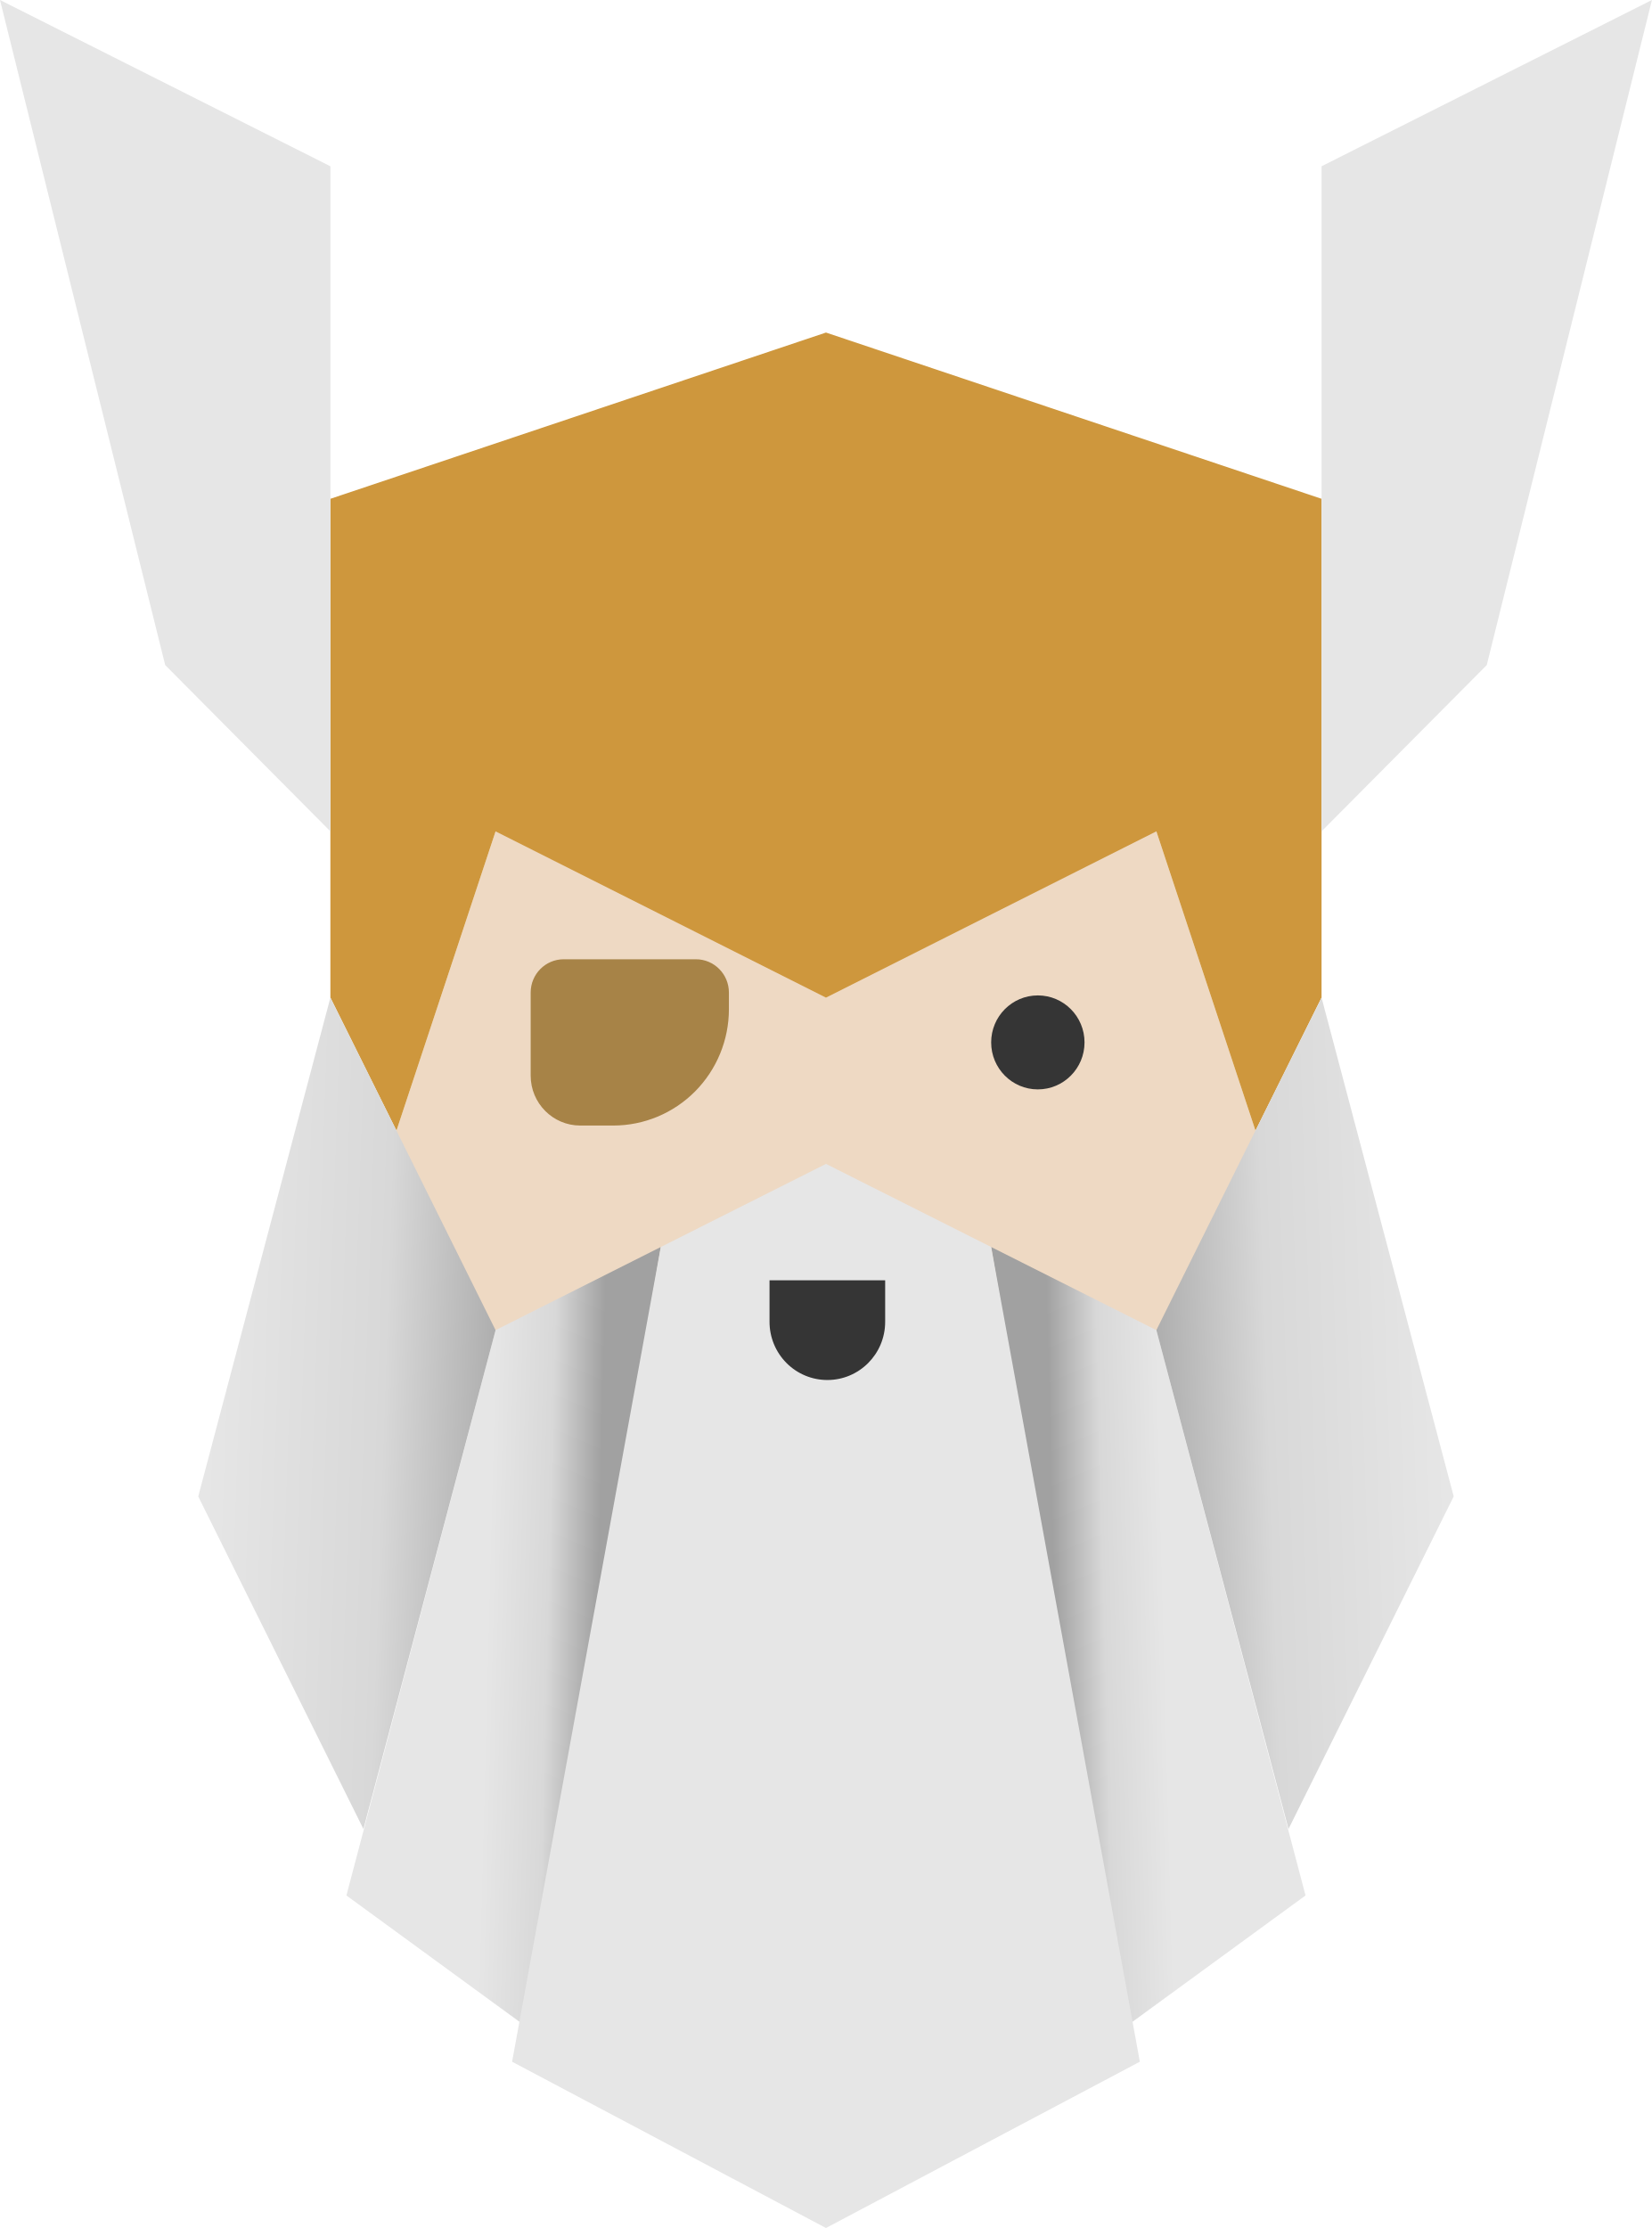
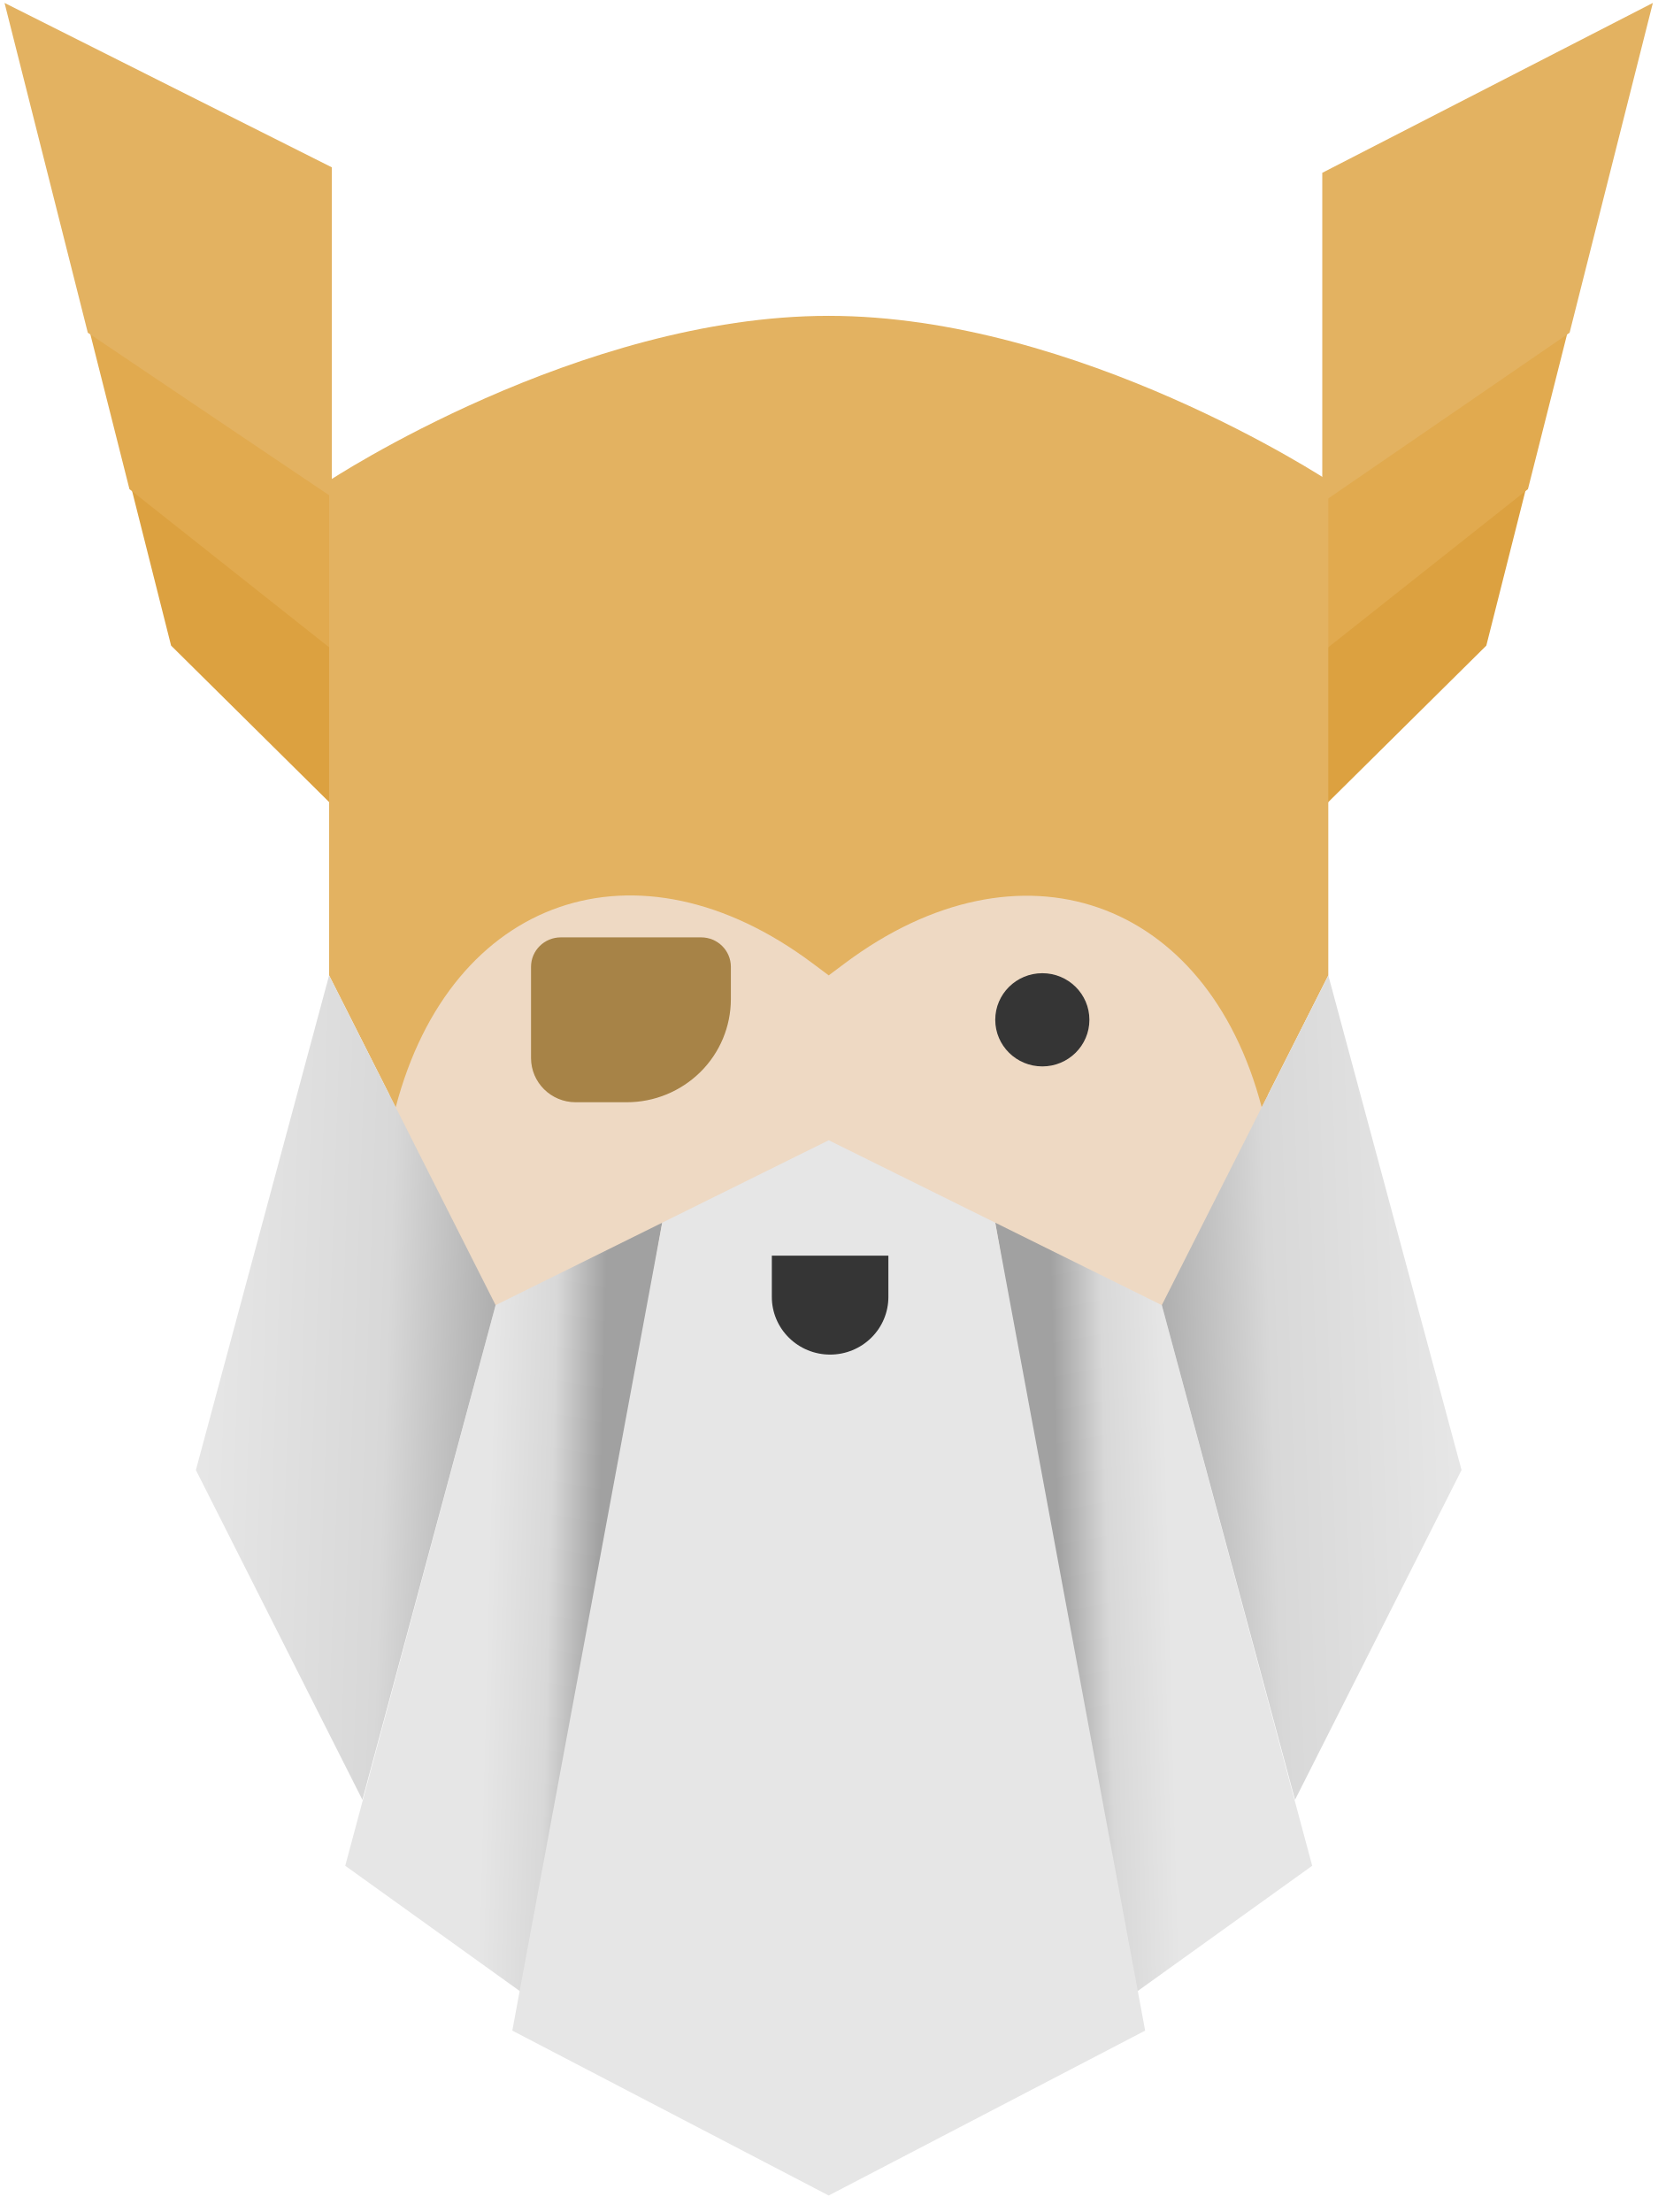
- <svg xmlns="http://www.w3.org/2000/svg" width="66" height="89" viewBox="0 0 66 89">
+ <svg xmlns="http://www.w3.org/2000/svg" width="67" height="89" viewBox="0 0 67 89">
  <defs>
-     <linearGradient x1="43.921%" y1="59.791%" x2="78.853%" y2="62.034%" id="a">
-       <stop stop-color="#E6E6E6" offset="0%" />
-       <stop stop-color="#D8D8D8" offset="55%" />
-       <stop stop-color="#A1A1A1" offset="100%" />
+     <linearGradient id="a" x1="43.923%" x2="78.855%" y1="59.791%" y2="62.034%">
+       <stop offset="0%" stop-color="#E6E6E6" />
+       <stop offset="56%" stop-color="#D8D8D8" />
+       <stop offset="100%" stop-color="#A1A1A1" />
    </linearGradient>
-     <linearGradient x1="56.079%" y1="59.791%" x2="21.147%" y2="62.034%" id="b">
-       <stop stop-color="#E6E6E6" offset="0%" />
-       <stop stop-color="#D8D8D8" offset="55%" />
-       <stop stop-color="#A1A1A1" offset="100%" />
-     </linearGradient>
-     <linearGradient x1="2.783%" y1="53.433%" x2="109.278%" y2="63.535%" id="c">
-       <stop stop-color="#E6E6E6" offset="0%" />
-       <stop stop-color="#D8D8D8" offset="55%" />
-       <stop stop-color="#A1A1A1" offset="100%" />
-     </linearGradient>
-     <linearGradient x1="97.217%" y1="53.433%" x2="-9.278%" y2="63.535%" id="d">
-       <stop stop-color="#E6E6E6" offset="0%" />
-       <stop stop-color="#D8D8D8" offset="55%" />
-       <stop stop-color="#A1A1A1" offset="100%" />
+     <linearGradient id="b" x1="2.783%" x2="109.278%" y1="53.432%" y2="63.534%">
+       <stop offset="0%" stop-color="#E6E6E6" />
+       <stop offset="56%" stop-color="#D8D8D8" />
+       <stop offset="100%" stop-color="#A1A1A1" />
    </linearGradient>
  </defs>
  <g fill="none" fill-rule="evenodd">
-     <path fill="#EED9C3" d="M13.2 53.134l6.6-19.925h26.4l6.6 19.925z" />
-     <ellipse fill="#353535" cx="41.465" cy="41.64" rx="1.865" ry="1.877" />
-     <path d="M29.122 39.648c0-.734-.59-1.329-1.32-1.329h-5.28c-.729 0-1.32.595-1.32 1.329v3.32c0 1.1.887 1.993 1.98 1.993h1.32c1.226 0 2.4-.49 3.268-1.362a4.666 4.666 0 0 0 1.352-3.287v-.664z" fill="#A78347" />
-     <path fill="#CE973D" d="M52.8 19.925L33 13.284l-19.8 6.641v19.926l2.64 5.313L19.8 33.21 33 39.851l13.2-6.642 3.96 11.955 2.64-5.313z" />
-     <path d="M52.8 6.642L66 0l-3.3 13.284-1.65 6.641-1.65 6.642-6.6 6.642zM13.2 33.209l-6.6-6.642-1.65-6.642-1.65-6.641L0 0l13.2 6.642z" fill="#E6E6E6" />
-     <path fill="url(#a)" d="M26.4 49.813L21.12 81.03l-7.28-5.314 5.96-22.582z" />
-     <path fill="url(#b)" d="M39.6 49.813l5.28 31.217 7.28-5.314-5.96-22.582z" />
-     <path fill="url(#c)" d="M13.2 39.85L7.92 59.777l6.6 13.284 5.28-19.926z" />
-     <path fill="url(#d)" d="M52.8 39.85l5.28 19.926-6.6 13.284-5.28-19.926z" />
-     <path fill="#E6E6E6" d="M26.4 49.813l-5.94 32.545L33 89l12.54-6.642-5.94-32.545-6.108-3.073-.492-.247z" />
-     <path d="M35.365 51.142h-4.62v1.662c0 .616.244 1.206.677 1.642a2.3 2.3 0 0 0 1.632.68h.001c1.276 0 2.31-1.04 2.31-2.324v-1.66z" fill="#353535" />
+     <path fill="#EED9C3" d="M13.242 52.512l6.701-23.295h26.804l6.7 23.295z" />
+     <ellipse cx="41.94" cy="41.032" fill="#353535" rx="1.894" ry="1.875" />
+     <path fill="#A78347" d="M29.408 38.9c0-.655-.536-1.185-1.197-1.185h-5.647c-.66 0-1.197.53-1.197 1.185v3.67c0 .983.804 1.779 1.795 1.779h2.056a4.213 4.213 0 0 0 2.963-1.216 4.127 4.127 0 0 0 1.227-2.933v-1.3z" />
+     <path fill="#DCA140" d="M59.805 25.976l-6.7 6.634v-6.634l8.376-6.634z" />
+     <path fill="#E1AA4F" d="M61.48 19.681l-8.376 6.634v-6.634l10.052-6.634z" />
+     <path fill="#E3B261" d="M53.204 6.953L66.506.118l-3.35 13.269-9.952 6.834z" />
+     <path fill="#DCA140" d="M6.884 25.976l6.701 6.634v-6.634L5.21 19.342z" />
+     <path fill="#E1AA4F" d="M5.209 19.681l8.376 6.634v-6.634L3.534 13.047z" />
+     <path fill="#E3B261" d="M13.351 6.732L.183.118l3.35 13.269L13.352 20z" />
+     <path fill="#E3B261" d="M53.448 19.342s-10.052-6.634-20.103-6.634c-10.052 0-20.103 6.634-20.103 6.634v19.902l2.68 5.307c2.22-8.468 9.724-11.067 16.776-5.79l.647.483.646-.483c7.045-5.271 14.566-2.64 16.776 5.79l2.68-5.307V19.342z" />
+     <g>
+       <path fill="url(#a)" d="M19.097 10.176l-5.361 31.18-7.392-5.307 6.052-22.556z" transform="translate(7.547 39.02)" />
+       <path fill="url(#a)" d="M45.25 10.176l-5.36 31.18-7.392-5.307 6.052-22.556z" transform="matrix(-1 0 0 1 85.297 39.02)" />
+       <path fill="url(#b)" d="M5.695.225L.335 20.127l6.7 13.268 5.36-19.902z" transform="translate(7.547 39.02)" />
+       <path fill="url(#b)" d="M44.56.225L39.2 20.127l6.7 13.268 5.36-19.902z" transform="matrix(-1 0 0 1 98.008 39.02)" />
+       <path fill="#E6E6E6" d="M26.644 49.195l-6.03 32.507 12.73 6.634 12.733-6.634-6.031-32.507-6.201-3.07-.5-.247z" />
+     </g>
+     <path fill="#353535" d="M35.746 50.522h-4.69v1.66c0 .616.247 1.205.687 1.64.44.436 1.035.68 1.657.68h.002c.622 0 1.218-.244 1.658-.68.44-.435.686-1.024.686-1.64v-1.66z" />
  </g>
</svg>
